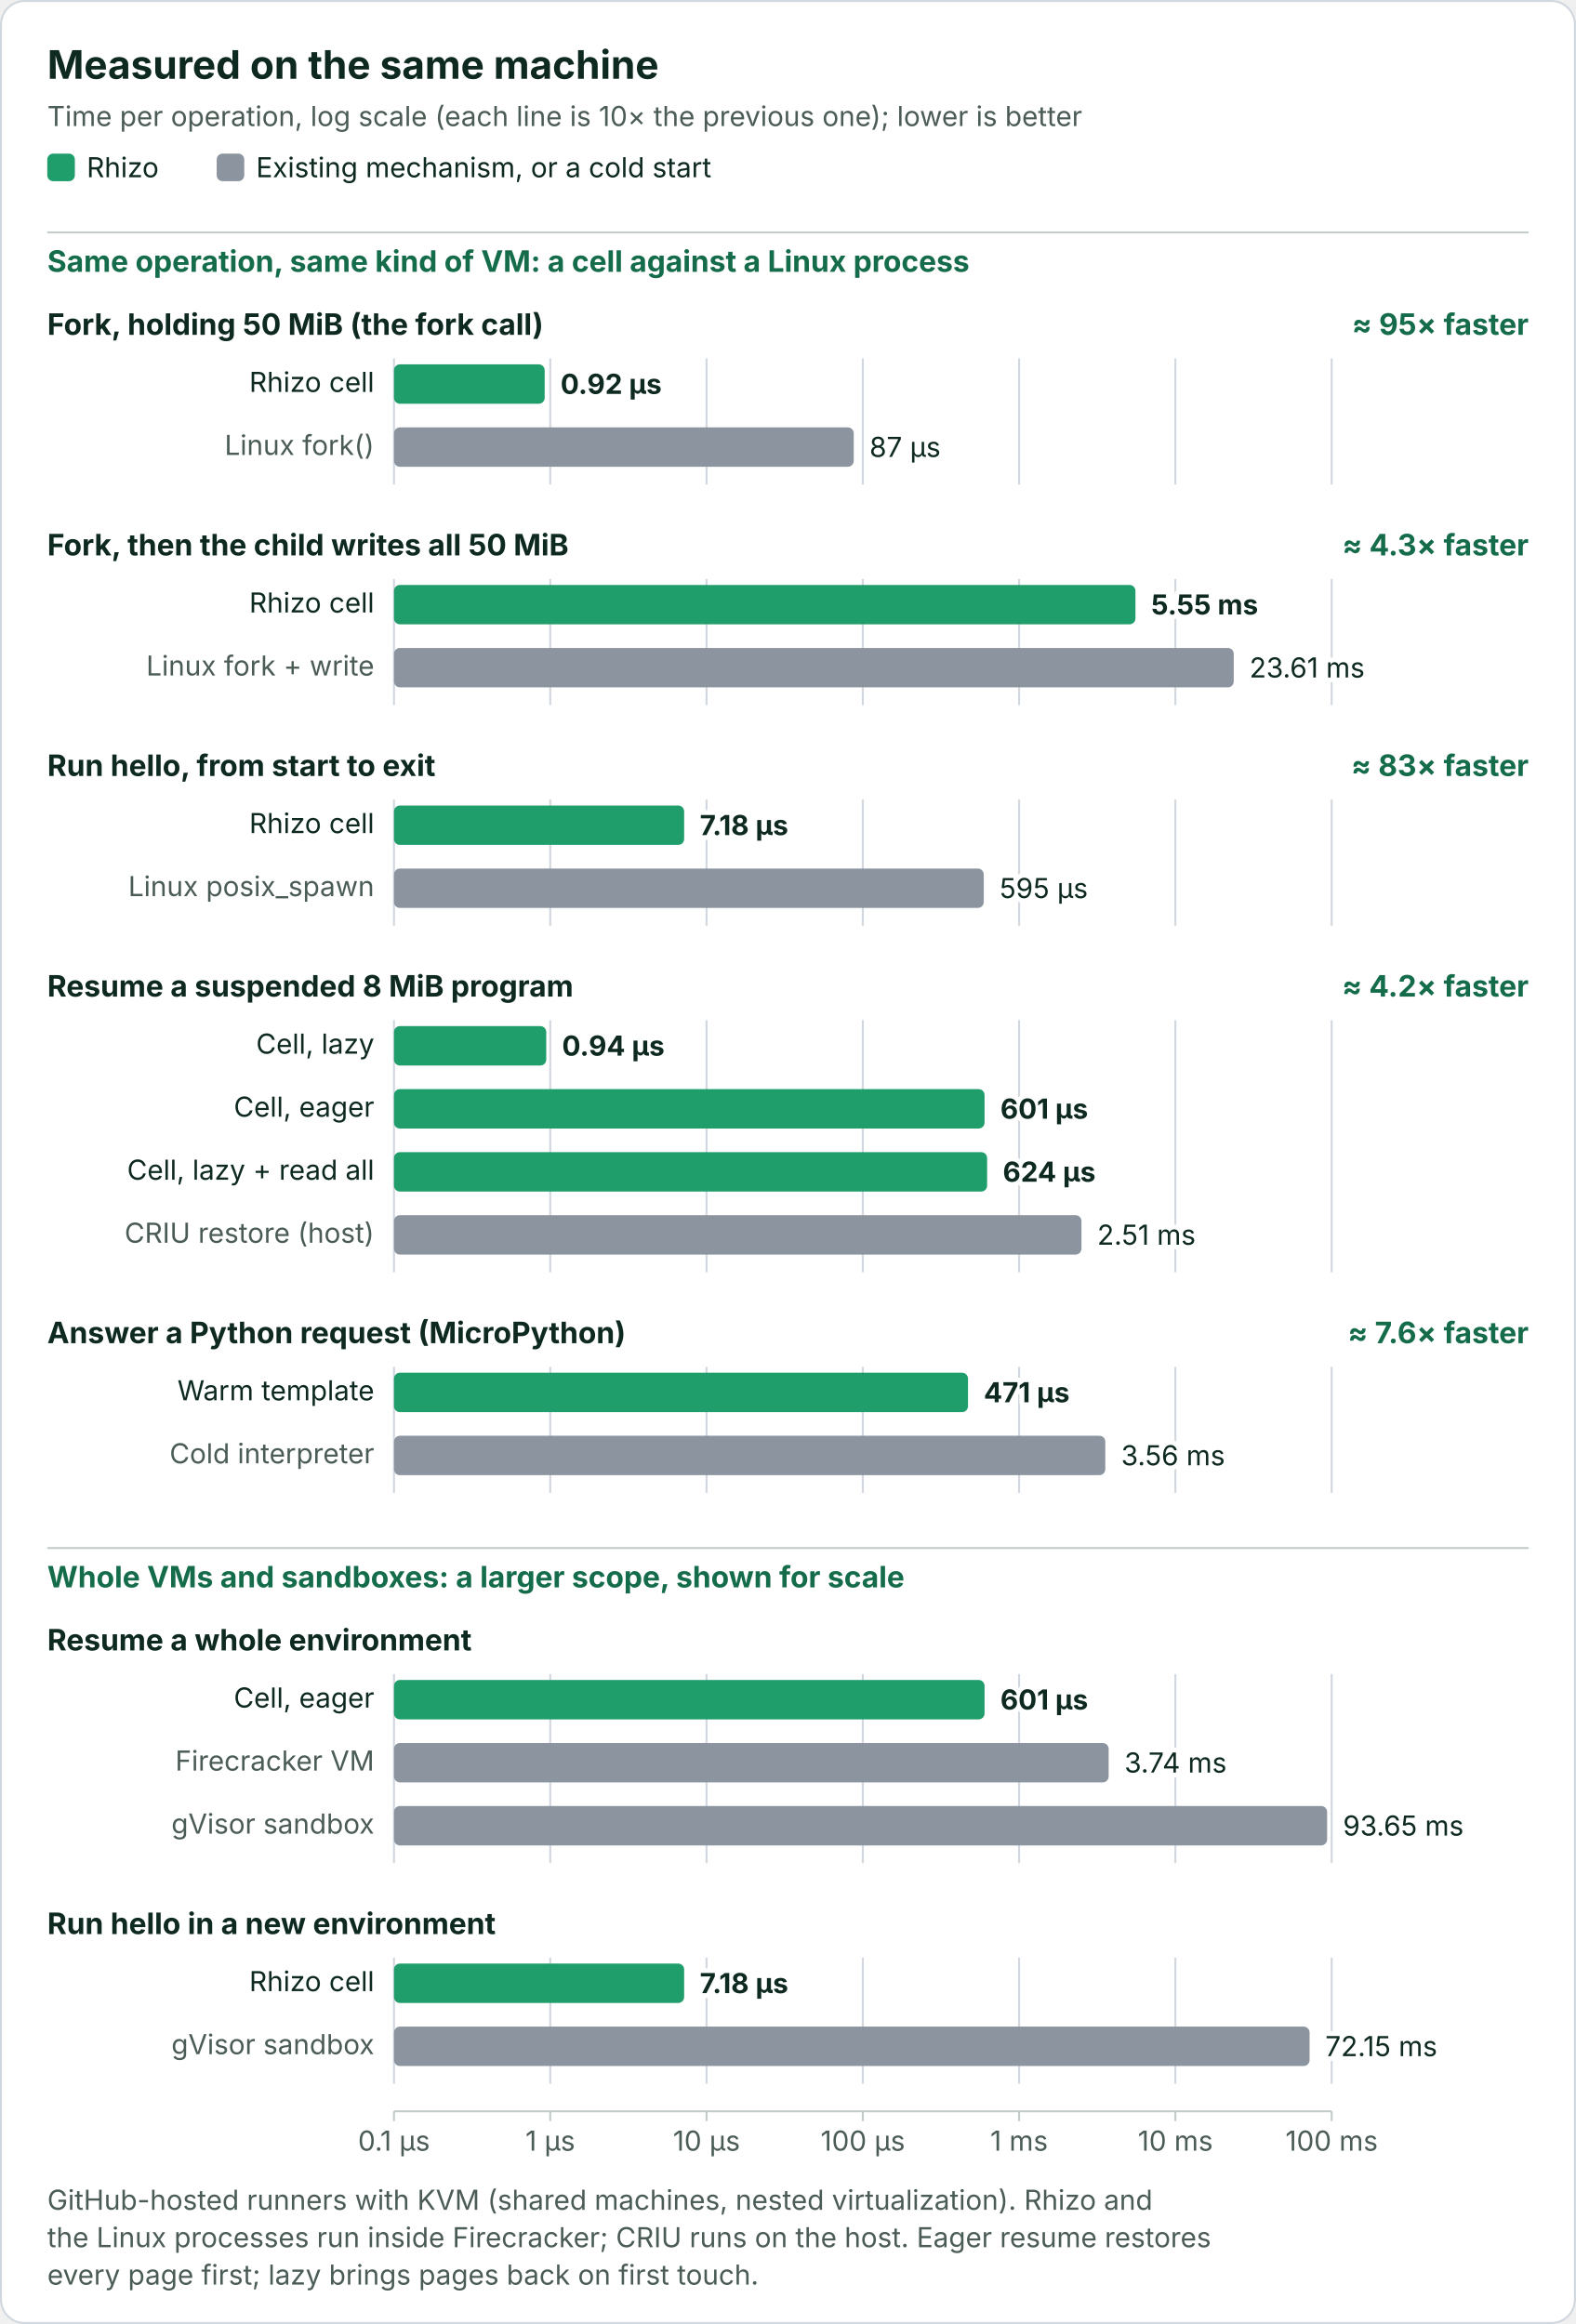
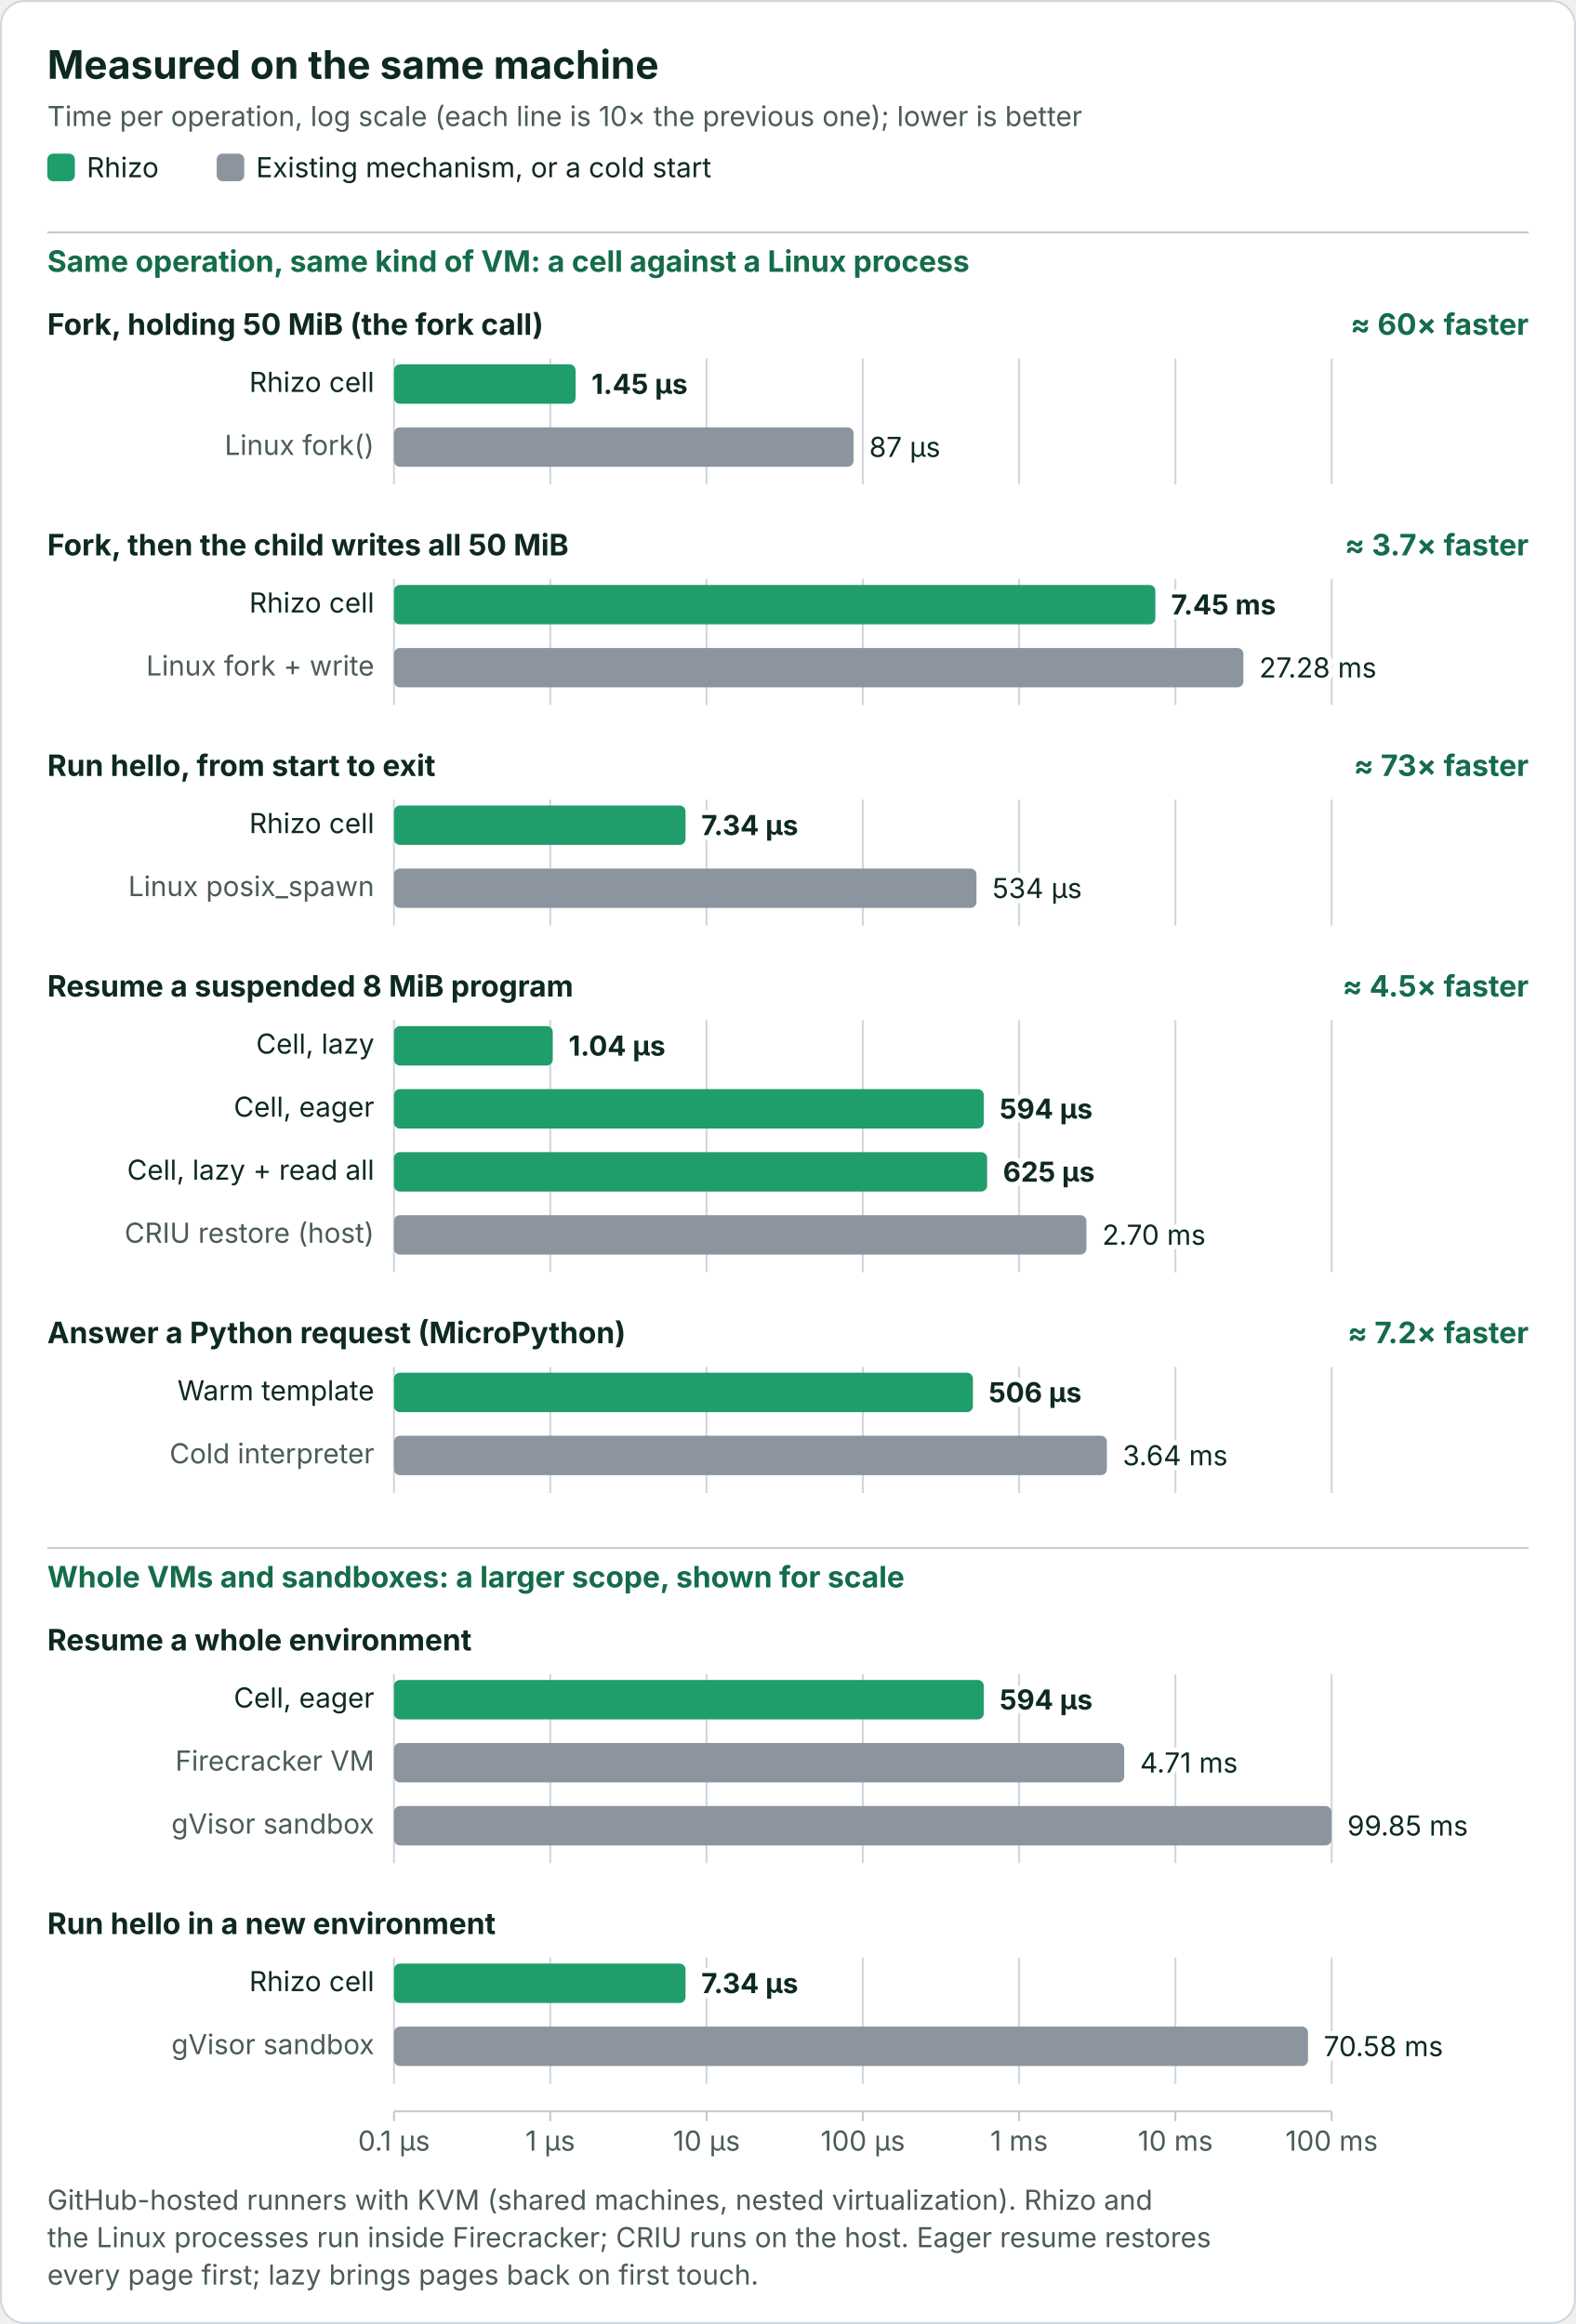
<svg xmlns="http://www.w3.org/2000/svg" viewBox="0 0 800 1180" width="800" height="1180" role="img" font-family="Inter, -apple-system, Segoe UI, Helvetica, Arial, sans-serif">
  <defs>
    <marker id="a" viewBox="0 0 10 10" refX="9" refY="5" markerWidth="7" markerHeight="7" orient="auto-start-reverse">
      <path d="M0 0L10 5L0 10z" fill="#57706a" />
    </marker>
  </defs>
  <rect class="bg" x="0.5" y="0.5" width="799" height="1179" rx="12" fill="#ffffff" stroke="#d0d7de" />
  <text x="24" y="40" font-size="20" fill="#0e2a20" font-weight="700">Measured on the same machine</text>
  <text x="24" y="64" font-size="14" fill="#4b5c55">Time per operation, log scale (each line is 10× the previous one); lower is better</text>
  <rect x="24" y="78" width="14" height="14" rx="3" fill="#1f9d6b" stroke="#1f9d6b" stroke-width="0" />
  <text x="44" y="90" font-size="14" fill="#0e2a20">Rhizo</text>
  <rect x="110" y="78" width="14" height="14" rx="3" fill="#8c959f" stroke="#8c959f" stroke-width="0" />
  <text x="130" y="90" font-size="14" fill="#0e2a20">Existing mechanism, or a cold start</text>
  <line x1="200" y1="1072" x2="676" y2="1072" stroke="#c3ccc8" stroke-width="1" />
  <line x1="200.0" y1="1072" x2="200.0" y2="1077" stroke="#c3ccc8" stroke-width="1" />
  <text x="200.0" y="1092" font-size="14" fill="#4b5c55" text-anchor="middle">0.1 µs</text>
  <line x1="279.333" y1="1072" x2="279.333" y2="1077" stroke="#c3ccc8" stroke-width="1" />
  <text x="279.333" y="1092" font-size="14" fill="#4b5c55" text-anchor="middle">1 µs</text>
  <line x1="358.667" y1="1072" x2="358.667" y2="1077" stroke="#c3ccc8" stroke-width="1" />
  <text x="358.667" y="1092" font-size="14" fill="#4b5c55" text-anchor="middle">10 µs</text>
  <line x1="438.0" y1="1072" x2="438.0" y2="1077" stroke="#c3ccc8" stroke-width="1" />
  <text x="438.0" y="1092" font-size="14" fill="#4b5c55" text-anchor="middle">100 µs</text>
  <line x1="517.333" y1="1072" x2="517.333" y2="1077" stroke="#c3ccc8" stroke-width="1" />
  <text x="517.333" y="1092" font-size="14" fill="#4b5c55" text-anchor="middle">1 ms</text>
  <line x1="596.667" y1="1072" x2="596.667" y2="1077" stroke="#c3ccc8" stroke-width="1" />
  <text x="596.667" y="1092" font-size="14" fill="#4b5c55" text-anchor="middle">10 ms</text>
  <line x1="676.0" y1="1072" x2="676.0" y2="1077" stroke="#c3ccc8" stroke-width="1" />
  <text x="676.0" y="1092" font-size="14" fill="#4b5c55" text-anchor="middle">100 ms</text>
  <line x1="24" y1="118" x2="776" y2="118" stroke="#c3ccc8" stroke-width="1" />
  <text x="24" y="138" font-size="15" fill="#146c4a" font-weight="700">Same operation, same kind of VM: a cell against a Linux process</text>
  <text x="24" y="170" font-size="15" fill="#0e2a20" font-weight="700">Fork, holding 50 MiB (the fork call)</text>
-   <text x="776" y="170" font-size="15" fill="#146c4a" font-weight="700" text-anchor="end">≈ 95× faster</text>
+   <text x="776" y="170" font-size="15" fill="#146c4a" font-weight="700" text-anchor="end">≈ 60× faster</text>
  <line x1="200.0" y1="182" x2="200.0" y2="246" stroke="#d0d7de" stroke-width="1" />
  <line x1="279.333" y1="182" x2="279.333" y2="246" stroke="#d0d7de" stroke-width="1" />
  <line x1="358.667" y1="182" x2="358.667" y2="246" stroke="#d0d7de" stroke-width="1" />
  <line x1="438.0" y1="182" x2="438.0" y2="246" stroke="#d0d7de" stroke-width="1" />
  <line x1="517.333" y1="182" x2="517.333" y2="246" stroke="#d0d7de" stroke-width="1" />
  <line x1="596.667" y1="182" x2="596.667" y2="246" stroke="#d0d7de" stroke-width="1" />
  <line x1="676.0" y1="182" x2="676.0" y2="246" stroke="#d0d7de" stroke-width="1" />
  <text x="190" y="199" font-size="14" fill="#0e2a20" text-anchor="end">Rhizo cell</text>
-   <rect x="200" y="185" width="76.5" height="20" rx="3" fill="#1f9d6b" stroke="#1f9d6b" stroke-width="0" />
-   <text x="284.535" y="200" font-size="14" fill="#0e2a20" font-weight="700" stroke="#ffffff" stroke-width="5" stroke-linejoin="round" paint-order="stroke">0.92 µs</text>
+   <rect x="200" y="185" width="92.2" height="20" rx="3" fill="#1f9d6b" stroke="#1f9d6b" stroke-width="0" />
+   <text x="300.23" y="200" font-size="14" fill="#0e2a20" font-weight="700" stroke="#ffffff" stroke-width="5" stroke-linejoin="round" paint-order="stroke">1.45 µs</text>
  <text x="190" y="231" font-size="14" fill="#4b5c55" text-anchor="end">Linux fork()</text>
-   <rect x="200" y="217" width="233.4" height="20" rx="3" fill="#8c959f" stroke="#8c959f" stroke-width="0" />
-   <text x="441.387" y="232" font-size="14" fill="#0e2a20" font-weight="400" stroke="#ffffff" stroke-width="5" stroke-linejoin="round" paint-order="stroke">87 µs</text>
+   <rect x="200" y="217" width="233.3" height="20" rx="3" fill="#8c959f" stroke="#8c959f" stroke-width="0" />
+   <text x="441.256" y="232" font-size="14" fill="#0e2a20" font-weight="400" stroke="#ffffff" stroke-width="5" stroke-linejoin="round" paint-order="stroke">87 µs</text>
  <text x="24" y="282" font-size="15" fill="#0e2a20" font-weight="700">Fork, then the child writes all 50 MiB</text>
-   <text x="776" y="282" font-size="15" fill="#146c4a" font-weight="700" text-anchor="end">≈ 4.3× faster</text>
+   <text x="776" y="282" font-size="15" fill="#146c4a" font-weight="700" text-anchor="end">≈ 3.7× faster</text>
  <line x1="200.0" y1="294" x2="200.0" y2="358" stroke="#d0d7de" stroke-width="1" />
  <line x1="279.333" y1="294" x2="279.333" y2="358" stroke="#d0d7de" stroke-width="1" />
  <line x1="358.667" y1="294" x2="358.667" y2="358" stroke="#d0d7de" stroke-width="1" />
  <line x1="438.0" y1="294" x2="438.0" y2="358" stroke="#d0d7de" stroke-width="1" />
  <line x1="517.333" y1="294" x2="517.333" y2="358" stroke="#d0d7de" stroke-width="1" />
  <line x1="596.667" y1="294" x2="596.667" y2="358" stroke="#d0d7de" stroke-width="1" />
  <line x1="676.0" y1="294" x2="676.0" y2="358" stroke="#d0d7de" stroke-width="1" />
  <text x="190" y="311" font-size="14" fill="#0e2a20" text-anchor="end">Rhizo cell</text>
-   <rect x="200" y="297" width="376.4" height="20" rx="3" fill="#1f9d6b" stroke="#1f9d6b" stroke-width="0" />
-   <text x="584.369" y="312" font-size="14" fill="#0e2a20" font-weight="700" stroke="#ffffff" stroke-width="5" stroke-linejoin="round" paint-order="stroke">5.55 ms</text>
+   <rect x="200" y="297" width="386.5" height="20" rx="3" fill="#1f9d6b" stroke="#1f9d6b" stroke-width="0" />
+   <text x="594.512" y="312" font-size="14" fill="#0e2a20" font-weight="700" stroke="#ffffff" stroke-width="5" stroke-linejoin="round" paint-order="stroke">7.45 ms</text>
  <text x="190" y="343" font-size="14" fill="#4b5c55" text-anchor="end">Linux fork + write</text>
-   <rect x="200" y="329" width="426.3" height="20" rx="3" fill="#8c959f" stroke="#8c959f" stroke-width="0" />
-   <text x="634.269" y="344" font-size="14" fill="#0e2a20" font-weight="400" stroke="#ffffff" stroke-width="5" stroke-linejoin="round" paint-order="stroke">23.61 ms</text>
+   <rect x="200" y="329" width="431.2" height="20" rx="3" fill="#8c959f" stroke="#8c959f" stroke-width="0" />
+   <text x="639.241" y="344" font-size="14" fill="#0e2a20" font-weight="400" stroke="#ffffff" stroke-width="5" stroke-linejoin="round" paint-order="stroke">27.28 ms</text>
  <text x="24" y="394" font-size="15" fill="#0e2a20" font-weight="700">Run hello, from start to exit</text>
-   <text x="776" y="394" font-size="15" fill="#146c4a" font-weight="700" text-anchor="end">≈ 83× faster</text>
+   <text x="776" y="394" font-size="15" fill="#146c4a" font-weight="700" text-anchor="end">≈ 73× faster</text>
  <line x1="200.0" y1="406" x2="200.0" y2="470" stroke="#d0d7de" stroke-width="1" />
  <line x1="279.333" y1="406" x2="279.333" y2="470" stroke="#d0d7de" stroke-width="1" />
  <line x1="358.667" y1="406" x2="358.667" y2="470" stroke="#d0d7de" stroke-width="1" />
  <line x1="438.0" y1="406" x2="438.0" y2="470" stroke="#d0d7de" stroke-width="1" />
  <line x1="517.333" y1="406" x2="517.333" y2="470" stroke="#d0d7de" stroke-width="1" />
  <line x1="596.667" y1="406" x2="596.667" y2="470" stroke="#d0d7de" stroke-width="1" />
  <line x1="676.0" y1="406" x2="676.0" y2="470" stroke="#d0d7de" stroke-width="1" />
  <text x="190" y="423" font-size="14" fill="#0e2a20" text-anchor="end">Rhizo cell</text>
-   <rect x="200" y="409" width="147.3" height="20" rx="3" fill="#1f9d6b" stroke="#1f9d6b" stroke-width="0" />
-   <text x="355.257" y="424" font-size="14" fill="#0e2a20" font-weight="700" stroke="#ffffff" stroke-width="5" stroke-linejoin="round" paint-order="stroke">7.18 µs</text>
+   <rect x="200" y="409" width="148.0" height="20" rx="3" fill="#1f9d6b" stroke="#1f9d6b" stroke-width="0" />
+   <text x="355.998" y="424" font-size="14" fill="#0e2a20" font-weight="700" stroke="#ffffff" stroke-width="5" stroke-linejoin="round" paint-order="stroke">7.34 µs</text>
  <text x="190" y="455" font-size="14" fill="#4b5c55" text-anchor="end">Linux posix_spawn</text>
-   <rect x="200" y="441" width="299.4" height="20" rx="3" fill="#8c959f" stroke="#8c959f" stroke-width="0" />
-   <text x="507.436" y="456" font-size="14" fill="#0e2a20" font-weight="400" stroke="#ffffff" stroke-width="5" stroke-linejoin="round" paint-order="stroke">595 µs</text>
+   <rect x="200" y="441" width="295.7" height="20" rx="3" fill="#8c959f" stroke="#8c959f" stroke-width="0" />
+   <text x="503.71" y="456" font-size="14" fill="#0e2a20" font-weight="400" stroke="#ffffff" stroke-width="5" stroke-linejoin="round" paint-order="stroke">534 µs</text>
  <text x="24" y="506" font-size="15" fill="#0e2a20" font-weight="700">Resume a suspended 8 MiB program</text>
-   <text x="776" y="506" font-size="15" fill="#146c4a" font-weight="700" text-anchor="end">≈ 4.2× faster</text>
+   <text x="776" y="506" font-size="15" fill="#146c4a" font-weight="700" text-anchor="end">≈ 4.5× faster</text>
  <line x1="200.0" y1="518" x2="200.0" y2="646" stroke="#d0d7de" stroke-width="1" />
  <line x1="279.333" y1="518" x2="279.333" y2="646" stroke="#d0d7de" stroke-width="1" />
  <line x1="358.667" y1="518" x2="358.667" y2="646" stroke="#d0d7de" stroke-width="1" />
  <line x1="438.0" y1="518" x2="438.0" y2="646" stroke="#d0d7de" stroke-width="1" />
  <line x1="517.333" y1="518" x2="517.333" y2="646" stroke="#d0d7de" stroke-width="1" />
  <line x1="596.667" y1="518" x2="596.667" y2="646" stroke="#d0d7de" stroke-width="1" />
  <line x1="676.0" y1="518" x2="676.0" y2="646" stroke="#d0d7de" stroke-width="1" />
  <text x="190" y="535" font-size="14" fill="#0e2a20" text-anchor="end">Cell, lazy</text>
-   <rect x="200" y="521" width="77.3" height="20" rx="3" fill="#1f9d6b" stroke="#1f9d6b" stroke-width="0" />
-   <text x="285.311" y="536" font-size="14" fill="#0e2a20" font-weight="700" stroke="#ffffff" stroke-width="5" stroke-linejoin="round" paint-order="stroke">0.94 µs</text>
+   <rect x="200" y="521" width="80.6" height="20" rx="3" fill="#1f9d6b" stroke="#1f9d6b" stroke-width="0" />
+   <text x="288.618" y="536" font-size="14" fill="#0e2a20" font-weight="700" stroke="#ffffff" stroke-width="5" stroke-linejoin="round" paint-order="stroke">1.04 µs</text>
  <text x="190" y="567" font-size="14" fill="#0e2a20" text-anchor="end">Cell, eager</text>
-   <rect x="200" y="553" width="299.8" height="20" rx="3" fill="#1f9d6b" stroke="#1f9d6b" stroke-width="0" />
-   <text x="507.816" y="568" font-size="14" fill="#0e2a20" font-weight="700" stroke="#ffffff" stroke-width="5" stroke-linejoin="round" paint-order="stroke">601 µs</text>
+   <rect x="200" y="553" width="299.4" height="20" rx="3" fill="#1f9d6b" stroke="#1f9d6b" stroke-width="0" />
+   <text x="507.412" y="568" font-size="14" fill="#0e2a20" font-weight="700" stroke="#ffffff" stroke-width="5" stroke-linejoin="round" paint-order="stroke">594 µs</text>
  <text x="190" y="599" font-size="14" fill="#0e2a20" text-anchor="end">Cell, lazy + read all</text>
  <rect x="200" y="585" width="301.1" height="20" rx="3" fill="#1f9d6b" stroke="#1f9d6b" stroke-width="0" />
-   <text x="509.063" y="600" font-size="14" fill="#0e2a20" font-weight="700" stroke="#ffffff" stroke-width="5" stroke-linejoin="round" paint-order="stroke">624 µs</text>
+   <text x="509.143" y="600" font-size="14" fill="#0e2a20" font-weight="700" stroke="#ffffff" stroke-width="5" stroke-linejoin="round" paint-order="stroke">625 µs</text>
  <text x="190" y="631" font-size="14" fill="#4b5c55" text-anchor="end">CRIU restore (host)</text>
-   <rect x="200" y="617" width="349.0" height="20" rx="3" fill="#8c959f" stroke="#8c959f" stroke-width="0" />
-   <text x="556.993" y="632" font-size="14" fill="#0e2a20" font-weight="400" stroke="#ffffff" stroke-width="5" stroke-linejoin="round" paint-order="stroke">2.51 ms</text>
+   <rect x="200" y="617" width="351.5" height="20" rx="3" fill="#8c959f" stroke="#8c959f" stroke-width="0" />
+   <text x="559.536" y="632" font-size="14" fill="#0e2a20" font-weight="400" stroke="#ffffff" stroke-width="5" stroke-linejoin="round" paint-order="stroke">2.70 ms</text>
  <text x="24" y="682" font-size="15" fill="#0e2a20" font-weight="700">Answer a Python request (MicroPython)</text>
-   <text x="776" y="682" font-size="15" fill="#146c4a" font-weight="700" text-anchor="end">≈ 7.6× faster</text>
+   <text x="776" y="682" font-size="15" fill="#146c4a" font-weight="700" text-anchor="end">≈ 7.2× faster</text>
  <line x1="200.0" y1="694" x2="200.0" y2="758" stroke="#d0d7de" stroke-width="1" />
  <line x1="279.333" y1="694" x2="279.333" y2="758" stroke="#d0d7de" stroke-width="1" />
  <line x1="358.667" y1="694" x2="358.667" y2="758" stroke="#d0d7de" stroke-width="1" />
  <line x1="438.0" y1="694" x2="438.0" y2="758" stroke="#d0d7de" stroke-width="1" />
  <line x1="517.333" y1="694" x2="517.333" y2="758" stroke="#d0d7de" stroke-width="1" />
  <line x1="596.667" y1="694" x2="596.667" y2="758" stroke="#d0d7de" stroke-width="1" />
  <line x1="676.0" y1="694" x2="676.0" y2="758" stroke="#d0d7de" stroke-width="1" />
  <text x="190" y="711" font-size="14" fill="#0e2a20" text-anchor="end">Warm template</text>
-   <rect x="200" y="697" width="291.4" height="20" rx="3" fill="#1f9d6b" stroke="#1f9d6b" stroke-width="0" />
-   <text x="499.388" y="712" font-size="14" fill="#0e2a20" font-weight="700" stroke="#ffffff" stroke-width="5" stroke-linejoin="round" paint-order="stroke">471 µs</text>
+   <rect x="200" y="697" width="293.9" height="20" rx="3" fill="#1f9d6b" stroke="#1f9d6b" stroke-width="0" />
+   <text x="501.858" y="712" font-size="14" fill="#0e2a20" font-weight="700" stroke="#ffffff" stroke-width="5" stroke-linejoin="round" paint-order="stroke">506 µs</text>
  <text x="190" y="743" font-size="14" fill="#4b5c55" text-anchor="end">Cold interpreter</text>
-   <rect x="200" y="729" width="361.1" height="20" rx="3" fill="#8c959f" stroke="#8c959f" stroke-width="0" />
-   <text x="569.118" y="744" font-size="14" fill="#0e2a20" font-weight="400" stroke="#ffffff" stroke-width="5" stroke-linejoin="round" paint-order="stroke">3.56 ms</text>
+   <rect x="200" y="729" width="361.9" height="20" rx="3" fill="#8c959f" stroke="#8c959f" stroke-width="0" />
+   <text x="569.887" y="744" font-size="14" fill="#0e2a20" font-weight="400" stroke="#ffffff" stroke-width="5" stroke-linejoin="round" paint-order="stroke">3.64 ms</text>
  <line x1="24" y1="786" x2="776" y2="786" stroke="#c3ccc8" stroke-width="1" />
  <text x="24" y="806" font-size="15" fill="#146c4a" font-weight="700">Whole VMs and sandboxes: a larger scope, shown for scale</text>
  <text x="24" y="838" font-size="15" fill="#0e2a20" font-weight="700">Resume a whole environment</text>
  <line x1="200.0" y1="850" x2="200.0" y2="946" stroke="#d0d7de" stroke-width="1" />
  <line x1="279.333" y1="850" x2="279.333" y2="946" stroke="#d0d7de" stroke-width="1" />
  <line x1="358.667" y1="850" x2="358.667" y2="946" stroke="#d0d7de" stroke-width="1" />
  <line x1="438.0" y1="850" x2="438.0" y2="946" stroke="#d0d7de" stroke-width="1" />
  <line x1="517.333" y1="850" x2="517.333" y2="946" stroke="#d0d7de" stroke-width="1" />
  <line x1="596.667" y1="850" x2="596.667" y2="946" stroke="#d0d7de" stroke-width="1" />
  <line x1="676.0" y1="850" x2="676.0" y2="946" stroke="#d0d7de" stroke-width="1" />
  <text x="190" y="867" font-size="14" fill="#0e2a20" text-anchor="end">Cell, eager</text>
-   <rect x="200" y="853" width="299.8" height="20" rx="3" fill="#1f9d6b" stroke="#1f9d6b" stroke-width="0" />
-   <text x="507.816" y="868" font-size="14" fill="#0e2a20" font-weight="700" stroke="#ffffff" stroke-width="5" stroke-linejoin="round" paint-order="stroke">601 µs</text>
+   <rect x="200" y="853" width="299.4" height="20" rx="3" fill="#1f9d6b" stroke="#1f9d6b" stroke-width="0" />
+   <text x="507.412" y="868" font-size="14" fill="#0e2a20" font-weight="700" stroke="#ffffff" stroke-width="5" stroke-linejoin="round" paint-order="stroke">594 µs</text>
  <text x="190" y="899" font-size="14" fill="#4b5c55" text-anchor="end">Firecracker VM</text>
-   <rect x="200" y="885" width="362.8" height="20" rx="3" fill="#8c959f" stroke="#8c959f" stroke-width="0" />
-   <text x="570.793" y="900" font-size="14" fill="#0e2a20" font-weight="400" stroke="#ffffff" stroke-width="5" stroke-linejoin="round" paint-order="stroke">3.74 ms</text>
+   <rect x="200" y="885" width="370.7" height="20" rx="3" fill="#8c959f" stroke="#8c959f" stroke-width="0" />
+   <text x="578.707" y="900" font-size="14" fill="#0e2a20" font-weight="400" stroke="#ffffff" stroke-width="5" stroke-linejoin="round" paint-order="stroke">4.71 ms</text>
  <text x="190" y="931" font-size="14" fill="#4b5c55" text-anchor="end">gVisor sandbox</text>
-   <rect x="200" y="917" width="473.7" height="20" rx="3" fill="#8c959f" stroke="#8c959f" stroke-width="0" />
-   <text x="681.741" y="932" font-size="14" fill="#0e2a20" font-weight="400" stroke="#ffffff" stroke-width="5" stroke-linejoin="round" paint-order="stroke">93.65 ms</text>
+   <rect x="200" y="917" width="475.9" height="20" rx="3" fill="#8c959f" stroke="#8c959f" stroke-width="0" />
+   <text x="683.95" y="932" font-size="14" fill="#0e2a20" font-weight="400" stroke="#ffffff" stroke-width="5" stroke-linejoin="round" paint-order="stroke">99.85 ms</text>
  <text x="24" y="982" font-size="15" fill="#0e2a20" font-weight="700">Run hello in a new environment</text>
  <line x1="200.0" y1="994" x2="200.0" y2="1058" stroke="#d0d7de" stroke-width="1" />
  <line x1="279.333" y1="994" x2="279.333" y2="1058" stroke="#d0d7de" stroke-width="1" />
  <line x1="358.667" y1="994" x2="358.667" y2="1058" stroke="#d0d7de" stroke-width="1" />
  <line x1="438.0" y1="994" x2="438.0" y2="1058" stroke="#d0d7de" stroke-width="1" />
  <line x1="517.333" y1="994" x2="517.333" y2="1058" stroke="#d0d7de" stroke-width="1" />
  <line x1="596.667" y1="994" x2="596.667" y2="1058" stroke="#d0d7de" stroke-width="1" />
  <line x1="676.0" y1="994" x2="676.0" y2="1058" stroke="#d0d7de" stroke-width="1" />
  <text x="190" y="1011" font-size="14" fill="#0e2a20" text-anchor="end">Rhizo cell</text>
-   <rect x="200" y="997" width="147.3" height="20" rx="3" fill="#1f9d6b" stroke="#1f9d6b" stroke-width="0" />
-   <text x="355.257" y="1012" font-size="14" fill="#0e2a20" font-weight="700" stroke="#ffffff" stroke-width="5" stroke-linejoin="round" paint-order="stroke">7.18 µs</text>
+   <rect x="200" y="997" width="148.0" height="20" rx="3" fill="#1f9d6b" stroke="#1f9d6b" stroke-width="0" />
+   <text x="355.998" y="1012" font-size="14" fill="#0e2a20" font-weight="700" stroke="#ffffff" stroke-width="5" stroke-linejoin="round" paint-order="stroke">7.34 µs</text>
  <text x="190" y="1043" font-size="14" fill="#4b5c55" text-anchor="end">gVisor sandbox</text>
-   <rect x="200" y="1029" width="464.8" height="20" rx="3" fill="#8c959f" stroke="#8c959f" stroke-width="0" />
-   <text x="672.753" y="1044" font-size="14" fill="#0e2a20" font-weight="400" stroke="#ffffff" stroke-width="5" stroke-linejoin="round" paint-order="stroke">72.15 ms</text>
+   <rect x="200" y="1029" width="464.0" height="20" rx="3" fill="#8c959f" stroke="#8c959f" stroke-width="0" />
+   <text x="671.997" y="1044" font-size="14" fill="#0e2a20" font-weight="400" stroke="#ffffff" stroke-width="5" stroke-linejoin="round" paint-order="stroke">70.58 ms</text>
  <text x="24" y="1122" font-size="14" fill="#4b5c55">GitHub-hosted runners with KVM (shared machines, nested virtualization). Rhizo and</text>
  <text x="24" y="1141" font-size="14" fill="#4b5c55">the Linux processes run inside Firecracker; CRIU runs on the host. Eager resume restores</text>
  <text x="24" y="1160" font-size="14" fill="#4b5c55">every page first; lazy brings pages back on first touch.</text>
</svg>
